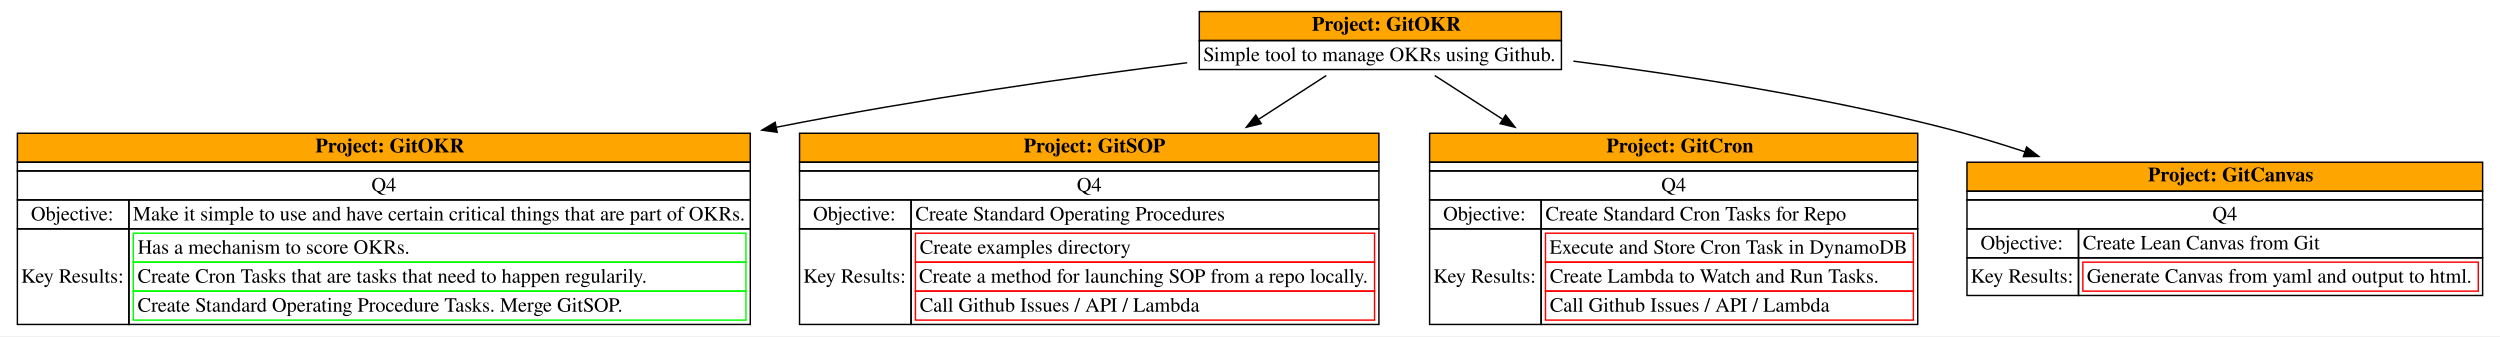
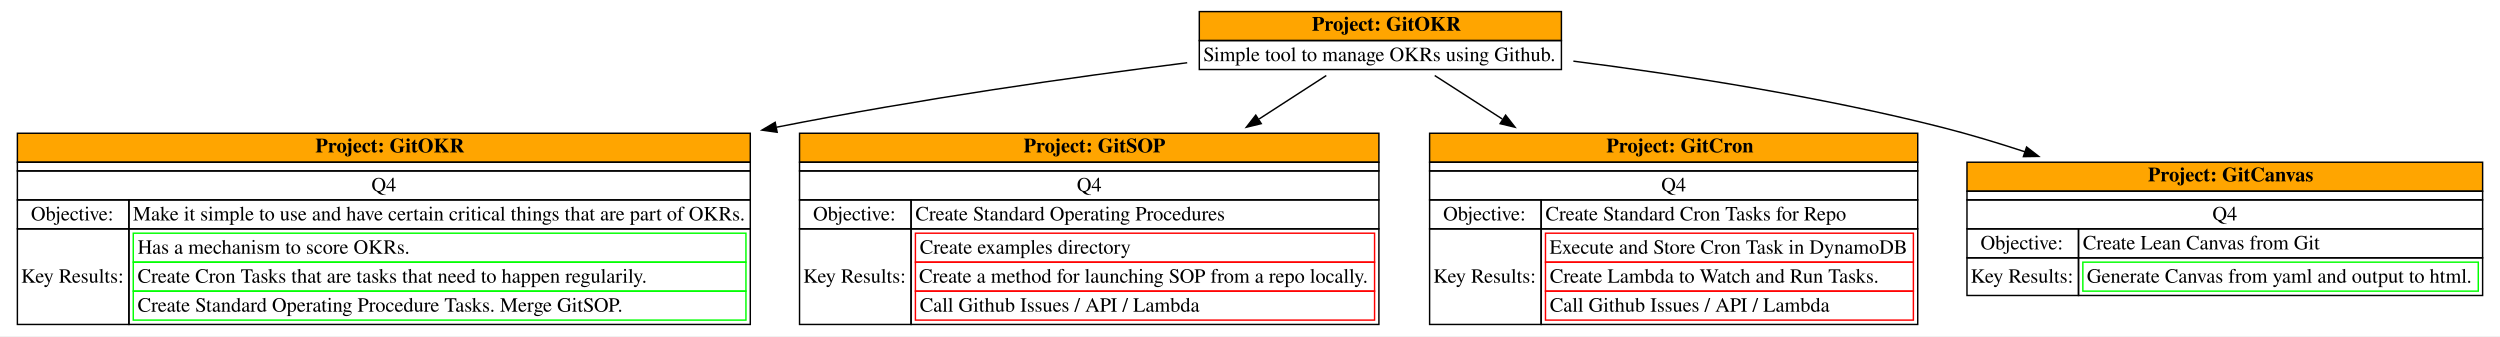
<svg xmlns="http://www.w3.org/2000/svg" width="1726pt" height="232pt" viewBox="0.00 0.00 1726.00 232.00">
  <g id="graph0" class="graph" transform="scale(1 1) rotate(0) translate(4 228)">
    <polygon fill="#ffffff" stroke="transparent" points="-4,4 -4,-228 1722,-228 1722,4 -4,4" />
    <g id="node1" class="node">
      <polygon fill="#ffa500" stroke="transparent" points="824,-200 824,-220 1074,-220 1074,-200 824,-200" />
      <polygon fill="none" stroke="#000000" points="824,-200 824,-220 1074,-220 1074,-200 824,-200" />
      <text text-anchor="start" x="901.753" y="-206.8" font-family="Times,serif" font-weight="bold" font-size="14.00" fill="#000000">Project: GitOKR</text>
      <polygon fill="none" stroke="#000000" points="824,-180 824,-200 1074,-200 1074,-180 824,-180" />
      <text text-anchor="start" x="826.698" y="-185.8" font-family="Times,serif" font-size="14.00" fill="#000000">Simple tool to manage OKRs using Github.</text>
    </g>
    <g id="node2" class="node">
      <polygon fill="#ffa500" stroke="transparent" points="8,-116 8,-136 514,-136 514,-116 8,-116" />
      <polygon fill="none" stroke="#000000" points="8,-116 8,-136 514,-136 514,-116 8,-116" />
      <text text-anchor="start" x="213.753" y="-122.8" font-family="Times,serif" font-weight="bold" font-size="14.00" fill="#000000">Project: GitOKR</text>
      <polygon fill="none" stroke="#000000" points="8,-110 8,-116 514,-116 514,-110 8,-110" />
      <polygon fill="none" stroke="#000000" points="8,-90 8,-110 514,-110 514,-90 8,-90" />
      <text text-anchor="start" x="252.445" y="-95.8" font-family="Times,serif" font-size="14.00" fill="#000000">Q4</text>
      <polygon fill="none" stroke="#000000" points="8,-70 8,-90 85,-90 85,-70 8,-70" />
      <text text-anchor="start" x="17.345" y="-75.8" font-family="Times,serif" font-size="14.00" fill="#000000">Objective:</text>
      <polygon fill="none" stroke="#000000" points="85,-70 85,-90 514,-90 514,-70 85,-70" />
      <text text-anchor="start" x="87.815" y="-75.8" font-family="Times,serif" font-size="14.00" fill="#000000">Make it simple to use and have certain critical things that are part of OKRs.</text>
      <polygon fill="none" stroke="#000000" points="8,-4 8,-70 85,-70 85,-4 8,-4" />
      <text text-anchor="start" x="10.529" y="-32.8" font-family="Times,serif" font-size="14.00" fill="#000000">Key Results:</text>
      <polygon fill="none" stroke="#000000" points="85,-4 85,-70 514,-70 514,-4 85,-4" />
      <polygon fill="none" stroke="#00ff00" points="88,-47 88,-67 511,-67 511,-47 88,-47" />
      <text text-anchor="start" x="91" y="-52.8" font-family="Times,serif" font-size="14.00" fill="#000000">Has a mechanism to score OKRs.</text>
      <polygon fill="none" stroke="#00ff00" points="88,-27 88,-47 511,-47 511,-27 88,-27" />
      <text text-anchor="start" x="91" y="-32.8" font-family="Times,serif" font-size="14.00" fill="#000000">Create Cron Tasks that are tasks that need to happen regularily.</text>
      <polygon fill="none" stroke="#00ff00" points="88,-7 88,-27 511,-27 511,-7 88,-7" />
      <text text-anchor="start" x="91" y="-12.8" font-family="Times,serif" font-size="14.00" fill="#000000">Create Standard Operating Procedure Tasks. Merge GitSOP.</text>
    </g>
    <g id="edge1" class="edge">
      <path fill="none" stroke="#000000" d="M815.637,-184.694C735.885,-174.624 632.437,-159.957 532.068,-140.17" />
      <polygon fill="#000000" stroke="#000000" points="532.543,-136.696 522.052,-138.176 531.177,-143.561 532.543,-136.696" />
    </g>
    <g id="node3" class="node">
      <polygon fill="#ffa500" stroke="transparent" points="548,-116 548,-136 948,-136 948,-116 548,-116" />
      <polygon fill="none" stroke="#000000" points="548,-116 548,-136 948,-136 948,-116 548,-116" />
      <text text-anchor="start" x="702.691" y="-122.8" font-family="Times,serif" font-weight="bold" font-size="14.00" fill="#000000">Project: GitSOP</text>
      <polygon fill="none" stroke="#000000" points="548,-110 548,-116 948,-116 948,-110 548,-110" />
      <polygon fill="none" stroke="#000000" points="548,-90 548,-110 948,-110 948,-90 548,-90" />
      <text text-anchor="start" x="739.445" y="-95.8" font-family="Times,serif" font-size="14.00" fill="#000000">Q4</text>
      <polygon fill="none" stroke="#000000" points="548,-70 548,-90 625,-90 625,-70 548,-70" />
      <text text-anchor="start" x="557.345" y="-75.8" font-family="Times,serif" font-size="14.00" fill="#000000">Objective:</text>
      <polygon fill="none" stroke="#000000" points="625,-70 625,-90 948,-90 948,-70 625,-70" />
      <text text-anchor="start" x="628" y="-75.8" font-family="Times,serif" font-size="14.00" fill="#000000">Create Standard Operating Procedures</text>
      <polygon fill="none" stroke="#000000" points="548,-4 548,-70 625,-70 625,-4 548,-4" />
      <text text-anchor="start" x="550.529" y="-32.8" font-family="Times,serif" font-size="14.00" fill="#000000">Key Results:</text>
      <polygon fill="none" stroke="#000000" points="625,-4 625,-70 948,-70 948,-4 625,-4" />
      <polygon fill="none" stroke="#ff0000" points="628,-47 628,-67 945,-67 945,-47 628,-47" />
      <text text-anchor="start" x="631" y="-52.8" font-family="Times,serif" font-size="14.00" fill="#000000">Create examples directory</text>
      <polygon fill="none" stroke="#ff0000" points="628,-27 628,-47 945,-47 945,-27 628,-27" />
      <text text-anchor="start" x="630.535" y="-32.8" font-family="Times,serif" font-size="14.00" fill="#000000">Create a method for launching SOP from a repo locally.</text>
      <polygon fill="none" stroke="#ff0000" points="628,-7 628,-27 945,-27 945,-7 628,-7" />
      <text text-anchor="start" x="631" y="-12.8" font-family="Times,serif" font-size="14.00" fill="#000000">Call Github Issues / API / Lambda</text>
    </g>
    <g id="edge2" class="edge">
      <path fill="none" stroke="#000000" d="M911.664,-175.853C898.13,-167.099 882.024,-156.682 865.279,-145.852" />
      <polygon fill="#000000" stroke="#000000" points="866.772,-142.649 856.475,-140.158 862.971,-148.527 866.772,-142.649" />
    </g>
    <g id="node4" class="node">
      <polygon fill="#ffa500" stroke="transparent" points="983,-116 983,-136 1320,-136 1320,-116 983,-116" />
      <polygon fill="none" stroke="#000000" points="983,-116 983,-136 1320,-136 1320,-116 983,-116" />
      <text text-anchor="start" x="1105.033" y="-122.8" font-family="Times,serif" font-weight="bold" font-size="14.00" fill="#000000">Project: GitCron</text>
      <polygon fill="none" stroke="#000000" points="983,-110 983,-116 1320,-116 1320,-110 983,-110" />
      <polygon fill="none" stroke="#000000" points="983,-90 983,-110 1320,-110 1320,-90 983,-90" />
      <text text-anchor="start" x="1142.945" y="-95.8" font-family="Times,serif" font-size="14.00" fill="#000000">Q4</text>
      <polygon fill="none" stroke="#000000" points="983,-70 983,-90 1060,-90 1060,-70 983,-70" />
      <text text-anchor="start" x="992.345" y="-75.8" font-family="Times,serif" font-size="14.00" fill="#000000">Objective:</text>
      <polygon fill="none" stroke="#000000" points="1060,-70 1060,-90 1320,-90 1320,-70 1060,-70" />
      <text text-anchor="start" x="1063" y="-75.8" font-family="Times,serif" font-size="14.00" fill="#000000">Create Standard Cron Tasks for Repo</text>
      <polygon fill="none" stroke="#000000" points="983,-4 983,-70 1060,-70 1060,-4 983,-4" />
      <text text-anchor="start" x="985.529" y="-32.8" font-family="Times,serif" font-size="14.00" fill="#000000">Key Results:</text>
      <polygon fill="none" stroke="#000000" points="1060,-4 1060,-70 1320,-70 1320,-4 1060,-4" />
      <polygon fill="none" stroke="#ff0000" points="1063,-47 1063,-67 1317,-67 1317,-47 1063,-47" />
      <text text-anchor="start" x="1065.805" y="-52.8" font-family="Times,serif" font-size="14.00" fill="#000000">Execute and Store Cron Task in DynamoDB</text>
      <polygon fill="none" stroke="#ff0000" points="1063,-27 1063,-47 1317,-47 1317,-27 1063,-27" />
      <text text-anchor="start" x="1066" y="-32.8" font-family="Times,serif" font-size="14.00" fill="#000000">Create Lambda to Watch and Run Tasks.</text>
      <polygon fill="none" stroke="#ff0000" points="1063,-7 1063,-27 1317,-27 1317,-7 1063,-7" />
      <text text-anchor="start" x="1066" y="-12.8" font-family="Times,serif" font-size="14.00" fill="#000000">Call Github Issues / API / Lambda</text>
    </g>
    <g id="edge3" class="edge">
      <path fill="none" stroke="#000000" d="M986.521,-175.853C1000.124,-167.099 1016.309,-156.682 1033.137,-145.852" />
      <polygon fill="#000000" stroke="#000000" points="1035.471,-148.513 1041.986,-140.158 1031.683,-142.626 1035.471,-148.513" />
    </g>
    <g id="node5" class="node">
      <polygon fill="#ffa500" stroke="transparent" points="1354,-96 1354,-116 1710,-116 1710,-96 1354,-96" />
      <polygon fill="none" stroke="#000000" points="1354,-96 1354,-116 1710,-116 1710,-96 1354,-96" />
      <text text-anchor="start" x="1478.926" y="-102.8" font-family="Times,serif" font-weight="bold" font-size="14.00" fill="#000000">Project: GitCanvas</text>
      <polygon fill="none" stroke="#000000" points="1354,-90 1354,-96 1710,-96 1710,-90 1354,-90" />
      <polygon fill="none" stroke="#000000" points="1354,-70 1354,-90 1710,-90 1710,-70 1354,-70" />
      <text text-anchor="start" x="1523.445" y="-75.8" font-family="Times,serif" font-size="14.00" fill="#000000">Q4</text>
      <polygon fill="none" stroke="#000000" points="1354,-50 1354,-70 1431,-70 1431,-50 1354,-50" />
      <text text-anchor="start" x="1363.345" y="-55.8" font-family="Times,serif" font-size="14.00" fill="#000000">Objective:</text>
      <polygon fill="none" stroke="#000000" points="1431,-50 1431,-70 1710,-70 1710,-50 1431,-50" />
      <text text-anchor="start" x="1434" y="-55.8" font-family="Times,serif" font-size="14.00" fill="#000000">Create Lean Canvas from Git</text>
      <polygon fill="none" stroke="#000000" points="1354,-24 1354,-50 1431,-50 1431,-24 1354,-24" />
      <text text-anchor="start" x="1356.529" y="-32.8" font-family="Times,serif" font-size="14.00" fill="#000000">Key Results:</text>
      <polygon fill="none" stroke="#000000" points="1431,-24 1431,-50 1710,-50 1710,-24 1431,-24" />
-       <polygon fill="none" stroke="#ff0000" points="1434,-27 1434,-47 1707,-47 1707,-27 1434,-27" />
+       <polygon fill="none" stroke="#00ff00" points="1434,-27 1434,-47 1707,-47 1707,-27 1434,-27" />
      <text text-anchor="start" x="1436.755" y="-32.8" font-family="Times,serif" font-size="14.00" fill="#000000">Generate Canvas from yaml and output to html.</text>
    </g>
    <g id="edge4" class="edge">
      <path fill="none" stroke="#000000" d="M1082.259,-185.787C1157.716,-176.151 1253.435,-161.252 1337,-140 1355.638,-135.26 1374.997,-129.446 1393.963,-123.215" />
      <polygon fill="#000000" stroke="#000000" points="1395.156,-126.506 1403.536,-120.023 1392.943,-119.865 1395.156,-126.506" />
    </g>
  </g>
</svg>
